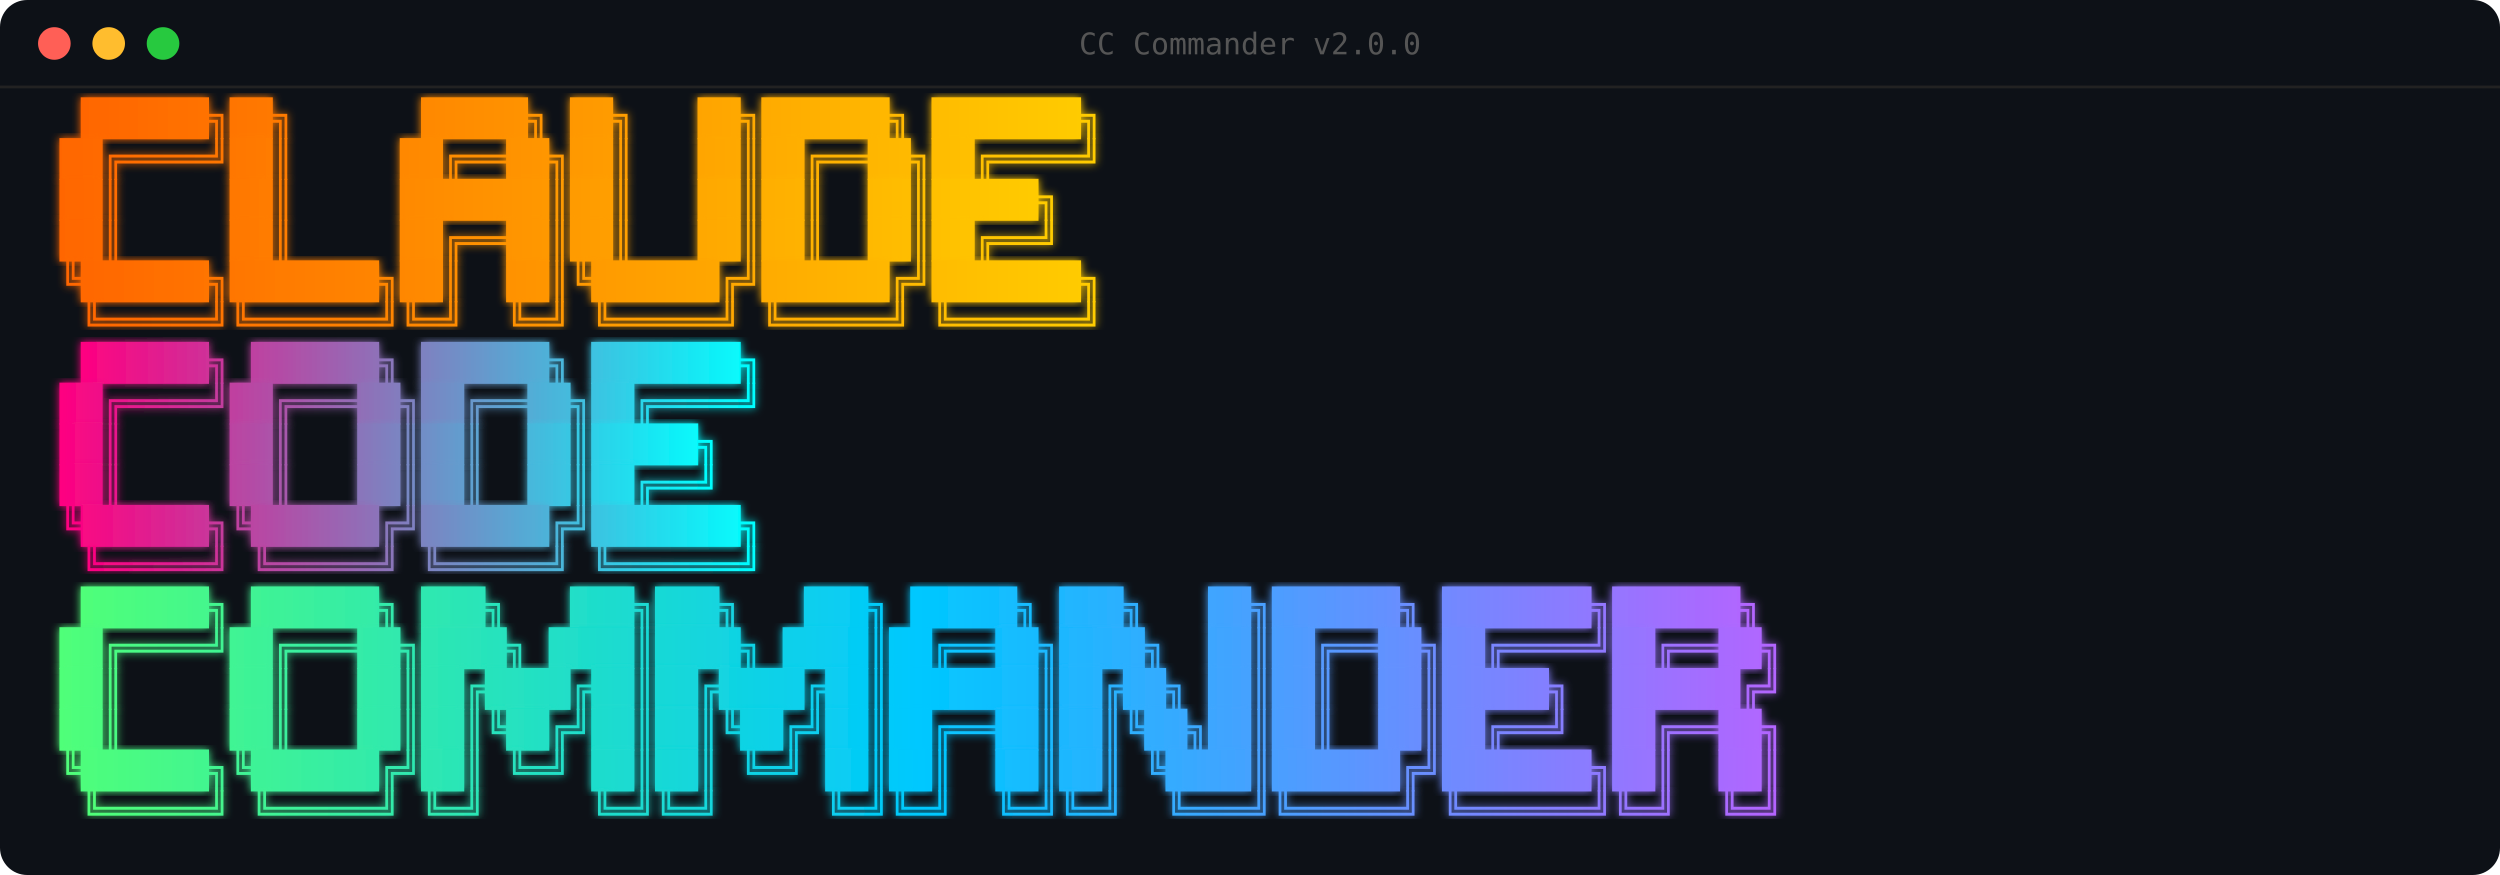
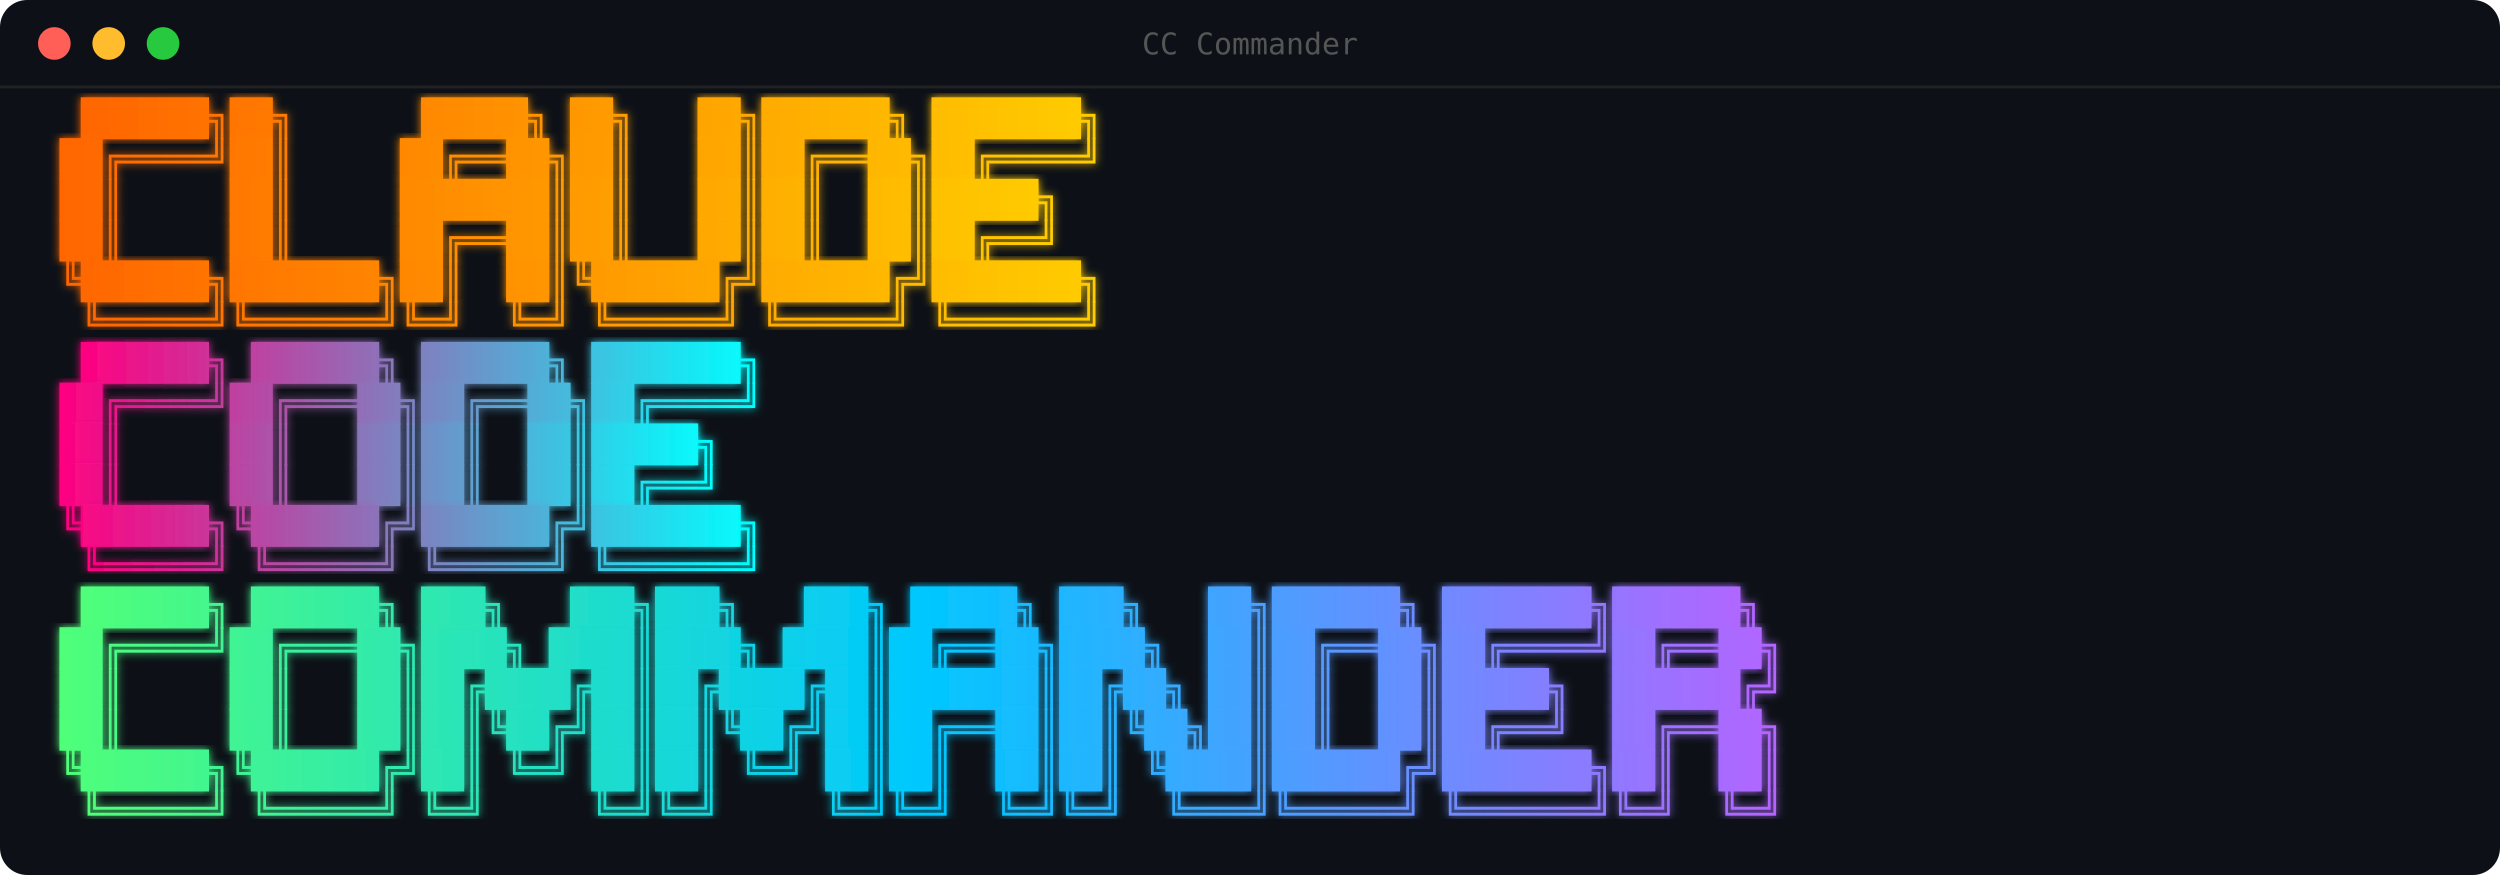
<svg xmlns="http://www.w3.org/2000/svg" width="920" height="322">
  <defs>
    <linearGradient id="fire" x1="0%" y1="0%" x2="100%" y2="0%">
      <stop offset="0%" style="stop-color:#ff6600" />
      <stop offset="100%" style="stop-color:#ffcc00" />
    </linearGradient>
    <linearGradient id="cyber" x1="0%" y1="0%" x2="100%" y2="0%">
      <stop offset="0%" style="stop-color:#ff0080" />
      <stop offset="100%" style="stop-color:#00ffff" />
    </linearGradient>
    <linearGradient id="aurora" x1="0%" y1="0%" x2="100%" y2="0%">
      <stop offset="0%" style="stop-color:#50ff78" />
      <stop offset="50%" style="stop-color:#00c8ff" />
      <stop offset="100%" style="stop-color:#b464ff" />
    </linearGradient>
    <filter id="glow">
      <feGaussianBlur stdDeviation="1.5" result="b" />
      <feMerge>
        <feMergeNode in="b" />
        <feMergeNode in="SourceGraphic" />
      </feMerge>
    </filter>
  </defs>
  <rect width="100%" height="100%" rx="10" fill="#0d1117" />
  <circle cx="20" cy="16" r="6" fill="#ff5f56" />
  <circle cx="40" cy="16" r="6" fill="#ffbd2e" />
  <circle cx="60" cy="16" r="6" fill="#27c93f" />
-   <text x="460" y="20" text-anchor="middle" fill="#555" font-family="'SF Mono',monospace" font-size="11">CC Commander v2.0.0</text>
+   <text x="460" y="20" text-anchor="middle" fill="#555" font-family="'SF Mono',monospace" font-size="11">CC Commander</text>
  <line x1="0" y1="32" x2="920" y2="32" stroke="#222" stroke-width="1" />
  <text x="22" y="48" fill="url(#fire)" font-family="'SF Mono','Fira Code',monospace" font-size="13" font-weight="bold" filter="url(#glow)" xml:space="preserve"> ██████╗██╗      █████╗ ██╗   ██╗██████╗ ███████╗</text>
  <text x="22" y="63" fill="url(#fire)" font-family="'SF Mono','Fira Code',monospace" font-size="13" font-weight="bold" filter="url(#glow)" xml:space="preserve">██╔════╝██║     ██╔══██╗██║   ██║██╔══██╗██╔════╝</text>
  <text x="22" y="78" fill="url(#fire)" font-family="'SF Mono','Fira Code',monospace" font-size="13" font-weight="bold" filter="url(#glow)" xml:space="preserve">██║     ██║     ███████║██║   ██║██║  ██║█████╗  </text>
  <text x="22" y="93" fill="url(#fire)" font-family="'SF Mono','Fira Code',monospace" font-size="13" font-weight="bold" filter="url(#glow)" xml:space="preserve">██║     ██║     ██╔══██║██║   ██║██║  ██║██╔══╝  </text>
  <text x="22" y="108" fill="url(#fire)" font-family="'SF Mono','Fira Code',monospace" font-size="13" font-weight="bold" filter="url(#glow)" xml:space="preserve">╚██████╗███████╗██║  ██║╚██████╔╝██████╔╝███████╗</text>
  <text x="22" y="123" fill="url(#fire)" font-family="'SF Mono','Fira Code',monospace" font-size="13" font-weight="bold" filter="url(#glow)" xml:space="preserve"> ╚═════╝╚══════╝╚═╝  ╚═╝ ╚═════╝ ╚═════╝ ╚══════╝</text>
  <text x="22" y="138" fill="url(#cyber)" font-family="'SF Mono','Fira Code',monospace" font-size="13" font-weight="bold" filter="url(#glow)" xml:space="preserve"> ██████╗ ██████╗ ██████╗ ███████╗</text>
  <text x="22" y="153" fill="url(#cyber)" font-family="'SF Mono','Fira Code',monospace" font-size="13" font-weight="bold" filter="url(#glow)" xml:space="preserve">██╔════╝██╔═══██╗██╔══██╗██╔════╝</text>
  <text x="22" y="168" fill="url(#cyber)" font-family="'SF Mono','Fira Code',monospace" font-size="13" font-weight="bold" filter="url(#glow)" xml:space="preserve">██║     ██║   ██║██║  ██║█████╗  </text>
  <text x="22" y="183" fill="url(#cyber)" font-family="'SF Mono','Fira Code',monospace" font-size="13" font-weight="bold" filter="url(#glow)" xml:space="preserve">██║     ██║   ██║██║  ██║██╔══╝  </text>
  <text x="22" y="198" fill="url(#cyber)" font-family="'SF Mono','Fira Code',monospace" font-size="13" font-weight="bold" filter="url(#glow)" xml:space="preserve">╚██████╗╚██████╔╝██████╔╝███████╗</text>
  <text x="22" y="213" fill="url(#cyber)" font-family="'SF Mono','Fira Code',monospace" font-size="13" font-weight="bold" filter="url(#glow)" xml:space="preserve"> ╚═════╝ ╚═════╝ ╚═════╝ ╚══════╝</text>
  <text x="22" y="228" fill="url(#aurora)" font-family="'SF Mono','Fira Code',monospace" font-size="13" font-weight="bold" filter="url(#glow)" xml:space="preserve"> ██████╗ ██████╗ ███╗   ███╗███╗   ███╗ █████╗ ███╗   ██╗██████╗ ███████╗██████╗ </text>
  <text x="22" y="243" fill="url(#aurora)" font-family="'SF Mono','Fira Code',monospace" font-size="13" font-weight="bold" filter="url(#glow)" xml:space="preserve">██╔════╝██╔═══██╗████╗ ████║████╗ ████║██╔══██╗████╗  ██║██╔══██╗██╔════╝██╔══██╗</text>
  <text x="22" y="258" fill="url(#aurora)" font-family="'SF Mono','Fira Code',monospace" font-size="13" font-weight="bold" filter="url(#glow)" xml:space="preserve">██║     ██║   ██║██╔████╔██║██╔████╔██║███████║██╔██╗ ██║██║  ██║█████╗  ██████╔╝</text>
  <text x="22" y="273" fill="url(#aurora)" font-family="'SF Mono','Fira Code',monospace" font-size="13" font-weight="bold" filter="url(#glow)" xml:space="preserve">██║     ██║   ██║██║╚██╔╝██║██║╚██╔╝██║██╔══██║██║╚██╗██║██║  ██║██╔══╝  ██╔══██╗</text>
  <text x="22" y="288" fill="url(#aurora)" font-family="'SF Mono','Fira Code',monospace" font-size="13" font-weight="bold" filter="url(#glow)" xml:space="preserve">╚██████╗╚██████╔╝██║ ╚═╝ ██║██║ ╚═╝ ██║██║  ██║██║ ╚████║██████╔╝███████╗██║  ██║</text>
  <text x="22" y="303" fill="url(#aurora)" font-family="'SF Mono','Fira Code',monospace" font-size="13" font-weight="bold" filter="url(#glow)" xml:space="preserve"> ╚═════╝ ╚═════╝ ╚═╝     ╚═╝╚═╝     ╚═╝╚═╝  ╚═╝╚═╝  ╚═══╝╚═════╝ ╚══════╝╚═╝  ╚═╝</text>
</svg>
